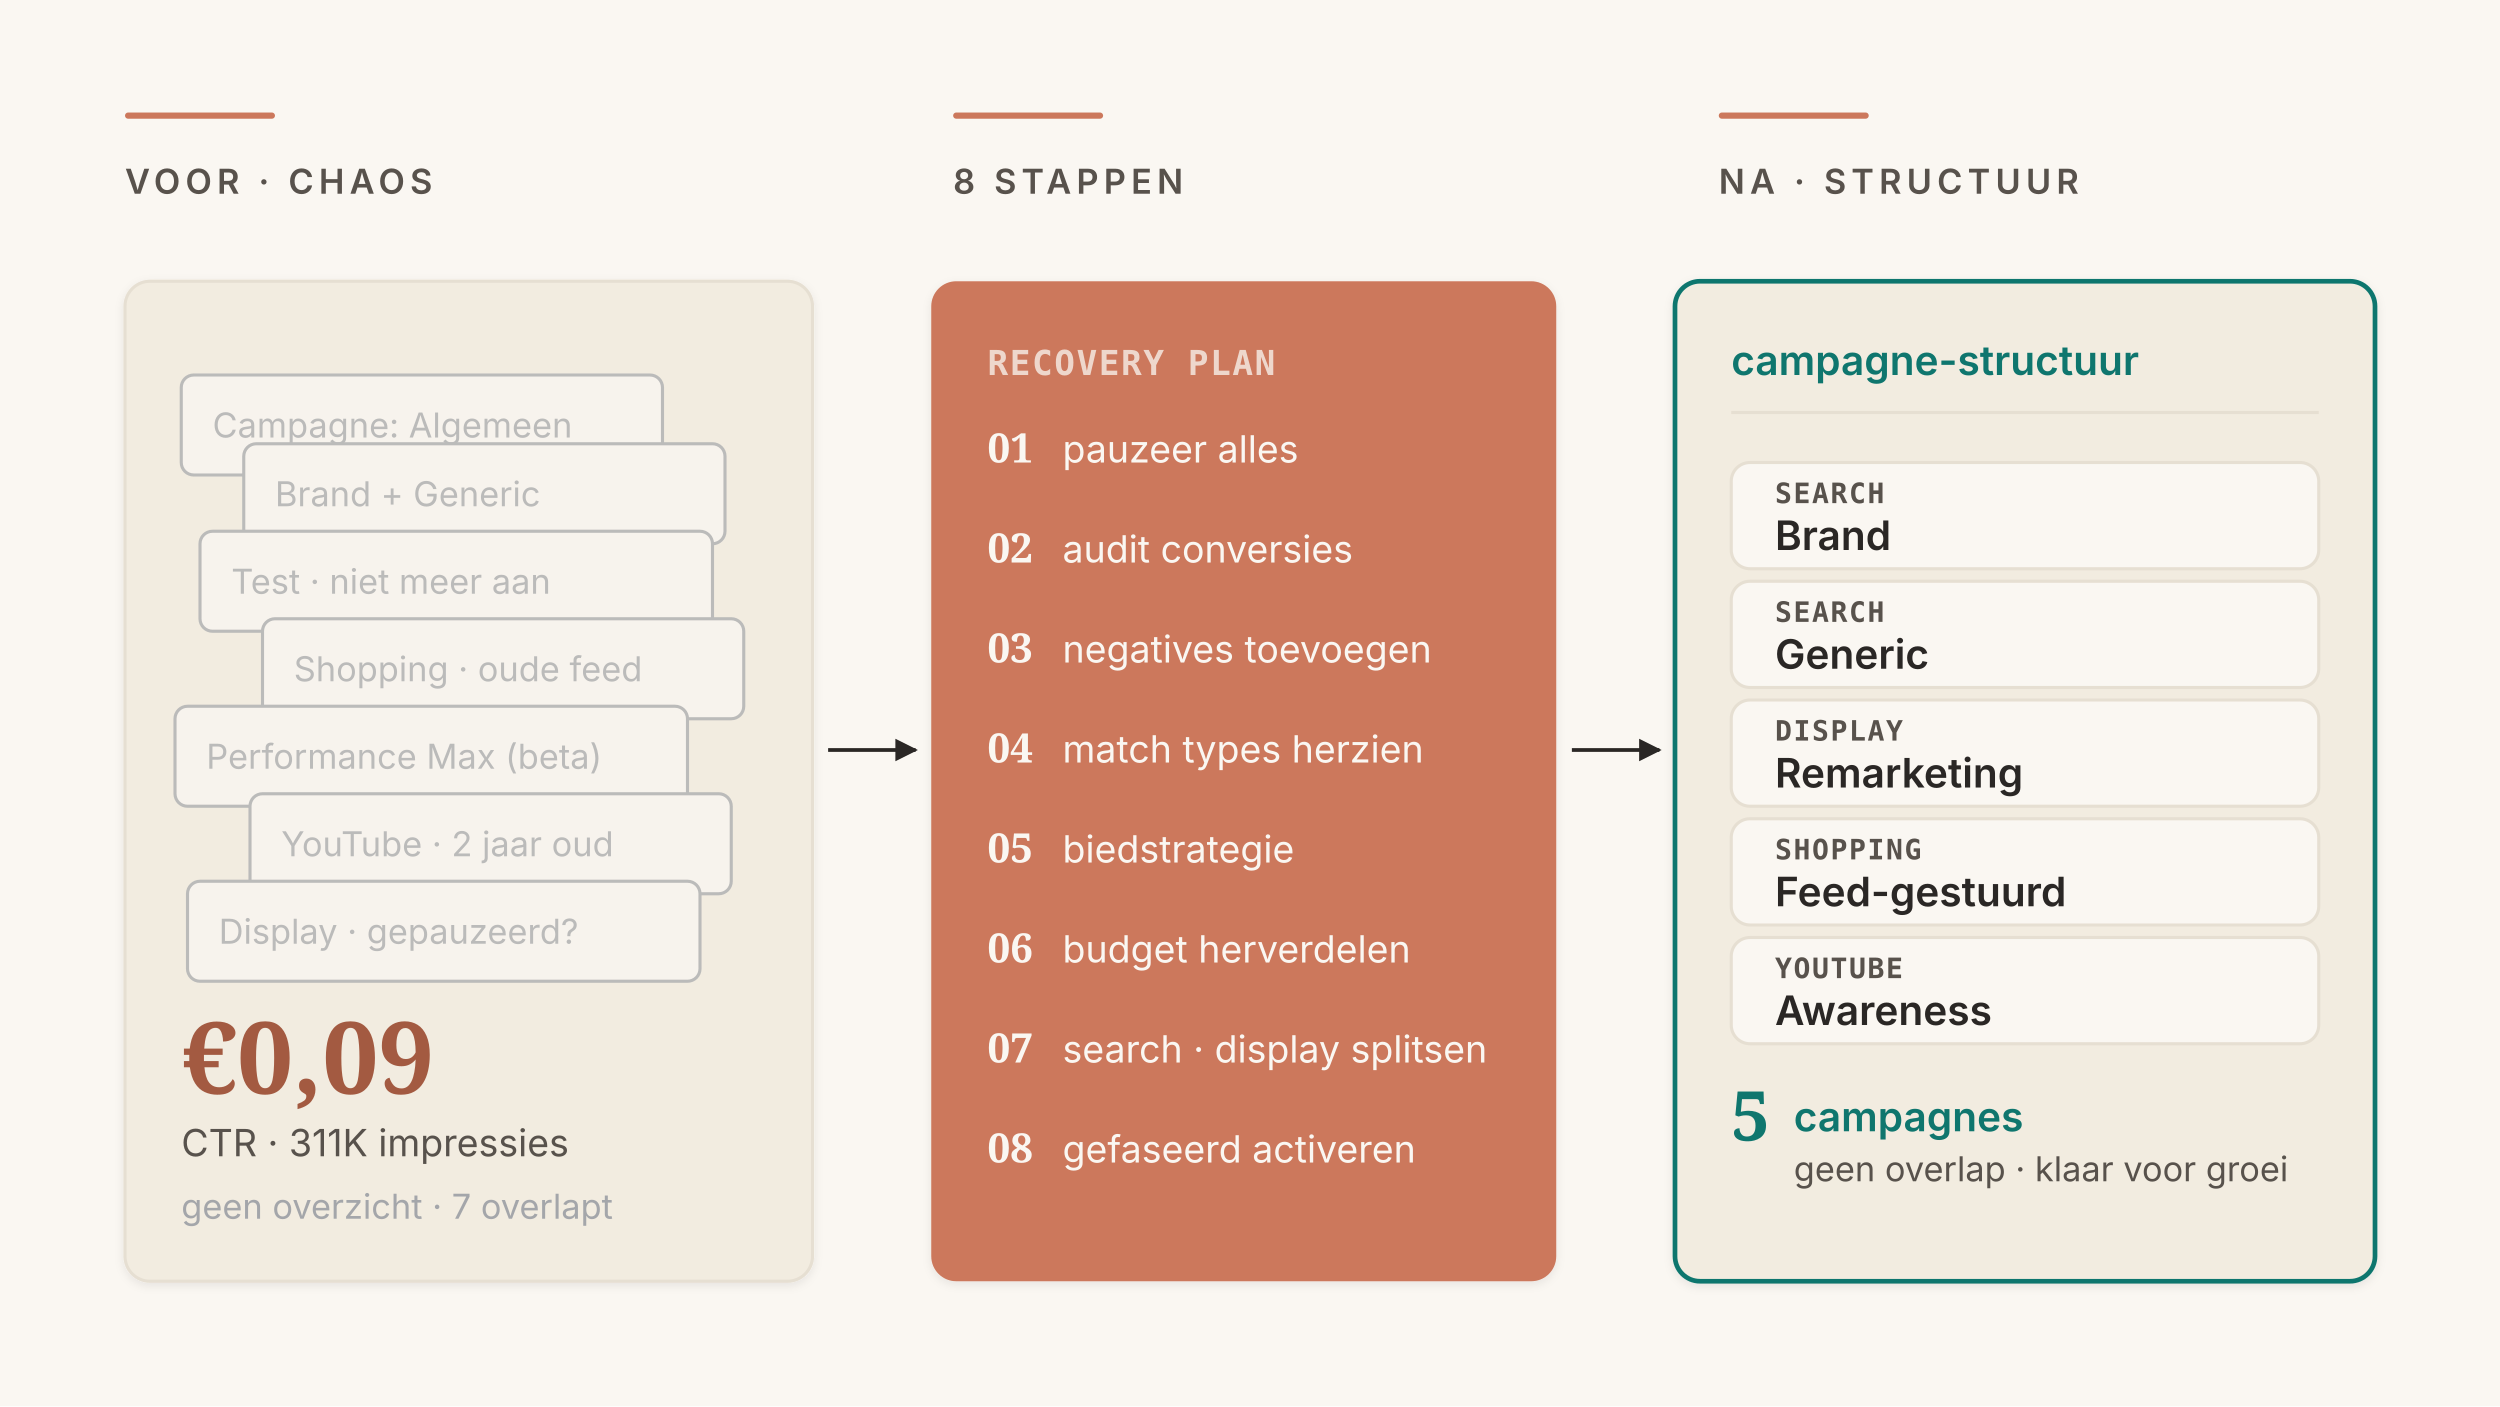
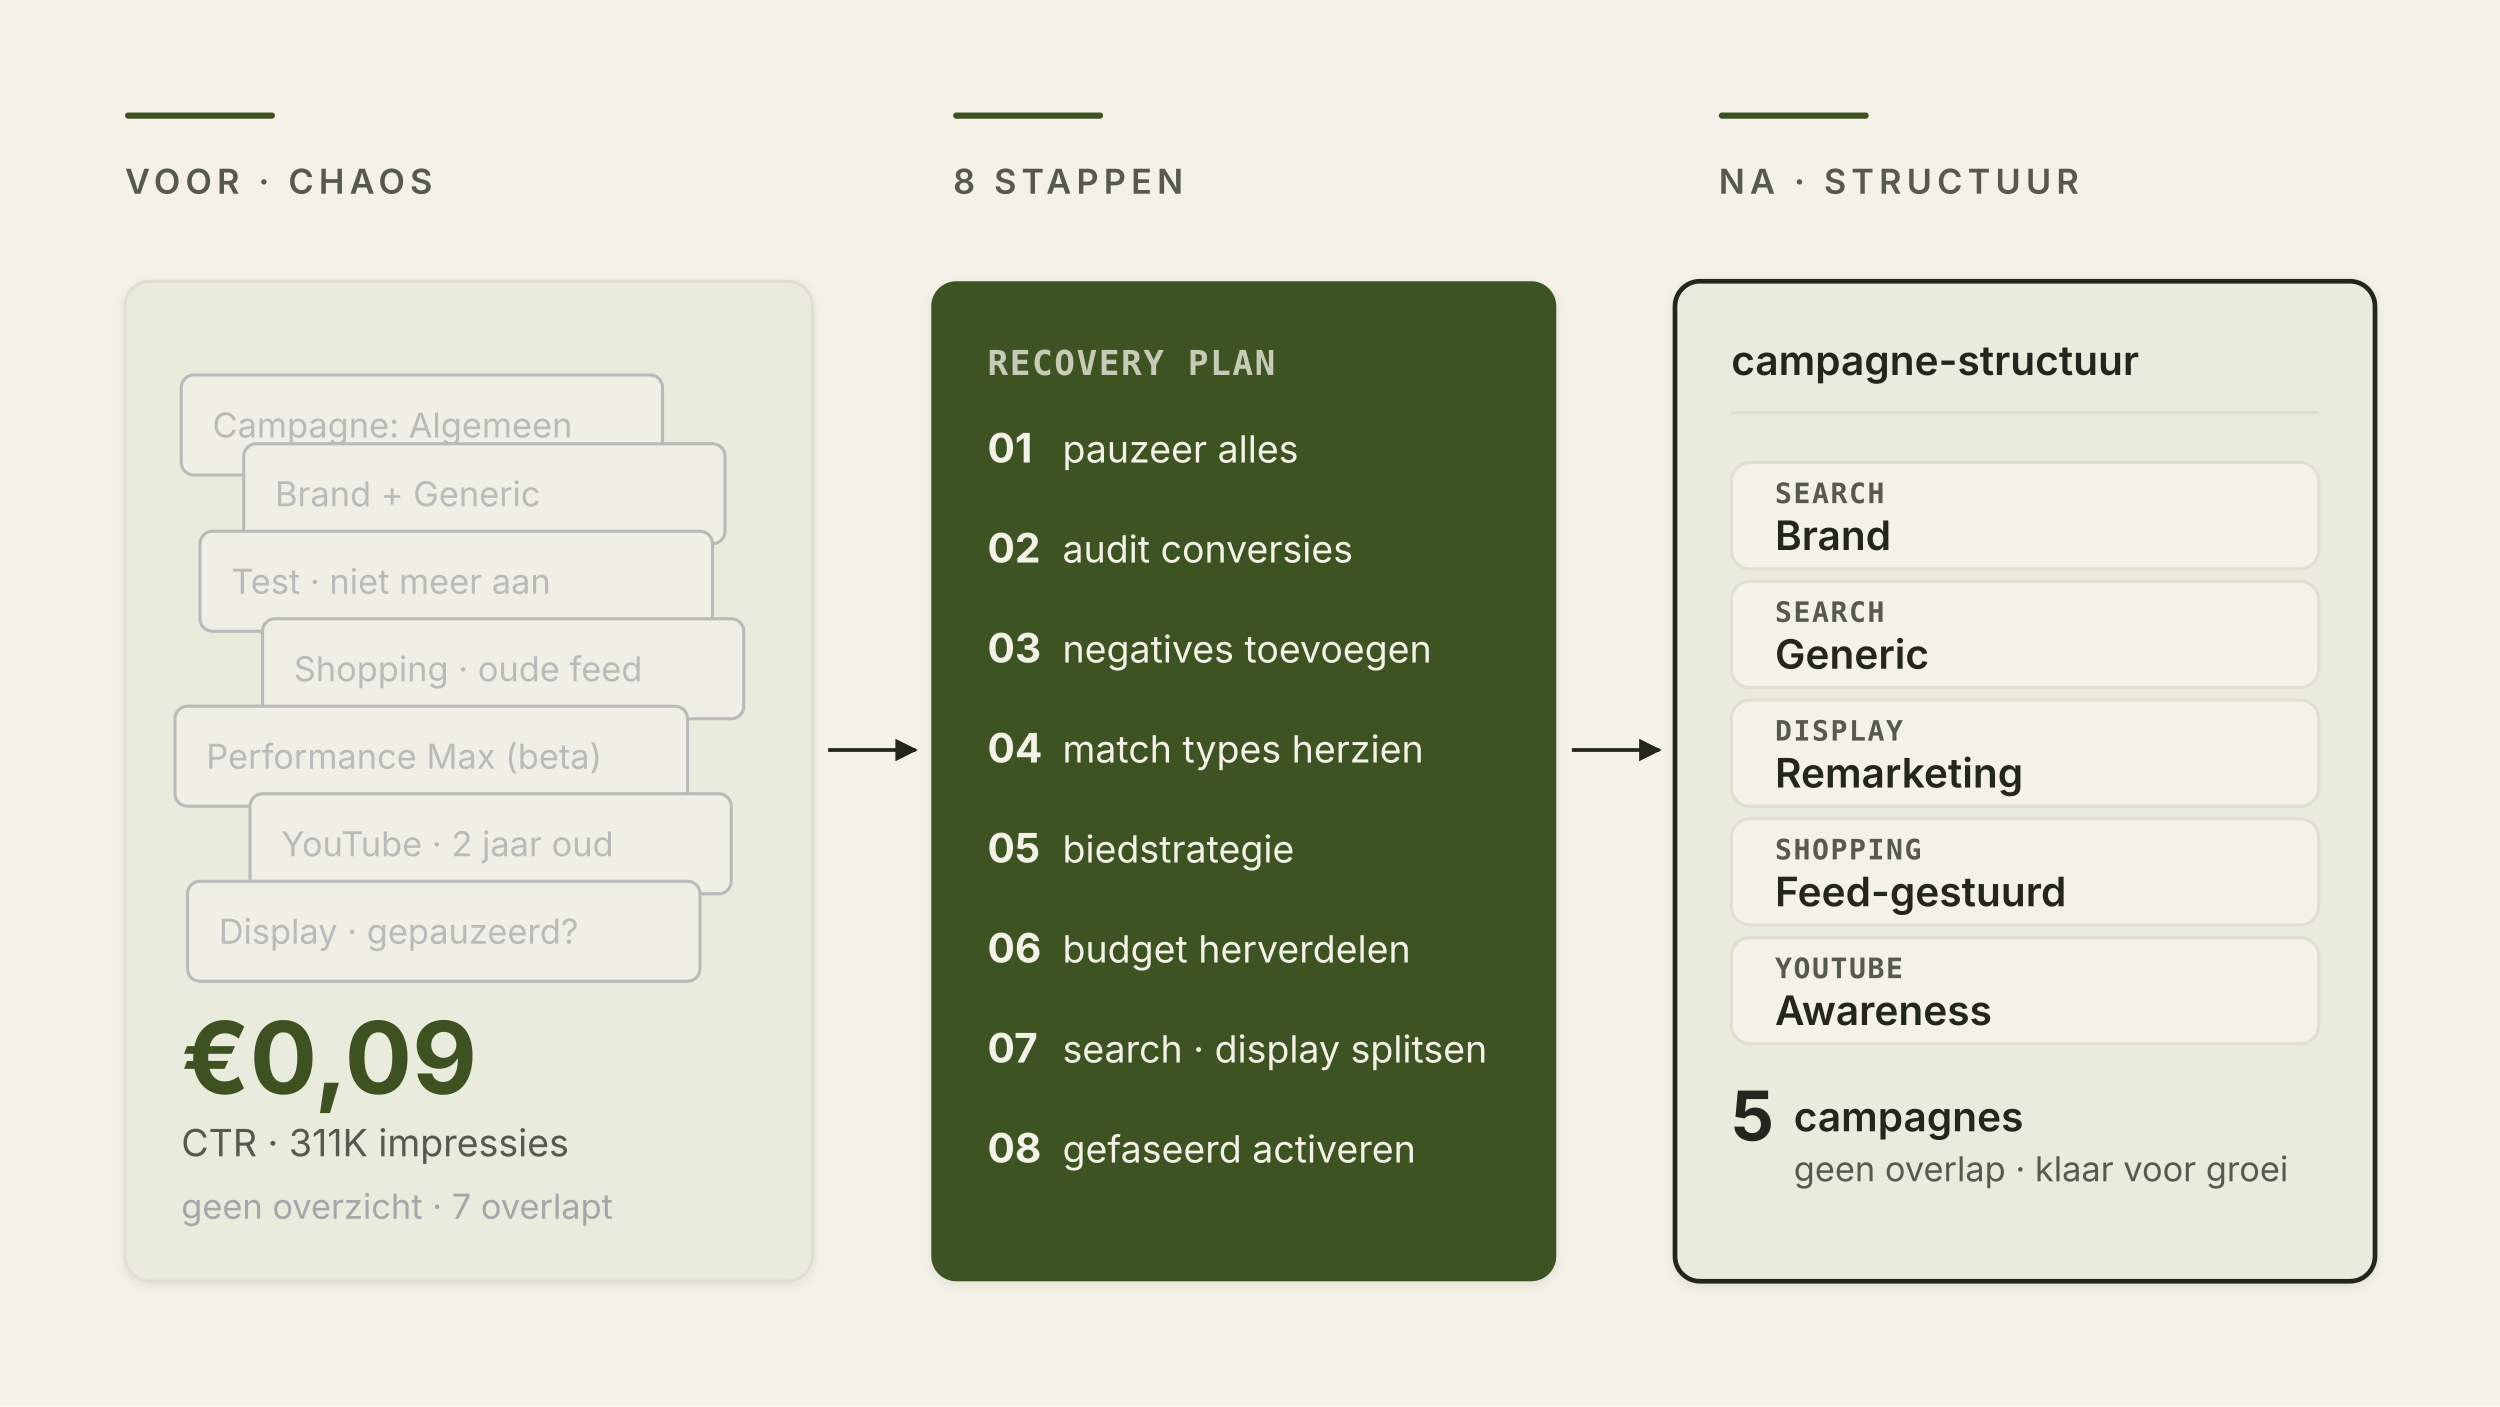
- <svg xmlns="http://www.w3.org/2000/svg" viewBox="0 0 800 450" role="img" aria-label="Google Ads account recovery" font-family="Inter, system-ui, sans-serif" fill="#2A2725">
+ <svg xmlns="http://www.w3.org/2000/svg" viewBox="0 0 800 450" role="img" aria-label="Google Ads account recovery" font-family="Inter, system-ui, sans-serif" fill="#23261D">
  <defs>
    <marker id="ah9" viewBox="0 0 10 10" refX="9" refY="5" markerWidth="6" markerHeight="6" orient="auto">
-       <path d="M0,0 L10,5 L0,10 Z" fill="#2A2725" />
+       <path d="M0,0 L10,5 L0,10 Z" fill="#23261D" />
    </marker>
    <filter id="cs9" x="-5%" y="-20%" width="110%" height="140%">
-       <feDropShadow dx="0" dy="1" stdDeviation="1.5" flood-color="#2A2725" flood-opacity=".08" />
+       <feDropShadow dx="0" dy="1" stdDeviation="1.5" flood-color="#23261D" flood-opacity=".08" />
    </filter>
  </defs>
-   <rect width="800" height="450" fill="#FAF7F2" />
-   <rect x="40" y="36" width="48" height="2" rx="1" fill="#CC785C" />
-   <text x="40" y="62" fill="#58524C" font-size="11" font-weight="600" letter-spacing="1.65">VOOR · CHAOS</text>
-   <rect x="305" y="36" width="48" height="2" rx="1" fill="#CC785C" />
-   <text x="305" y="62" fill="#58524C" font-size="11" font-weight="600" letter-spacing="1.65">8 STAPPEN</text>
-   <rect x="550" y="36" width="48" height="2" rx="1" fill="#CC785C" />
-   <text x="550" y="62" fill="#58524C" font-size="11" font-weight="600" letter-spacing="1.65">NA · STRUCTUUR</text>
-   <rect x="40" y="90" width="220" height="320" rx="8" fill="#F2ECE0" stroke="#E6DFD2" stroke-width="1" filter="url(#cs9)" />
+   <rect width="800" height="450" fill="#F4F1E8" />
+   <rect x="40" y="36" width="48" height="2" rx="1" fill="#3D5220" />
+   <text x="40" y="62" fill="#565A4C" font-size="11" font-weight="600" letter-spacing="1.65">VOOR · CHAOS</text>
+   <rect x="305" y="36" width="48" height="2" rx="1" fill="#3D5220" />
+   <text x="305" y="62" fill="#565A4C" font-size="11" font-weight="600" letter-spacing="1.65">8 STAPPEN</text>
+   <rect x="550" y="36" width="48" height="2" rx="1" fill="#3D5220" />
+   <text x="550" y="62" fill="#565A4C" font-size="11" font-weight="600" letter-spacing="1.65">NA · STRUCTUUR</text>
+   <rect x="40" y="90" width="220" height="320" rx="8" fill="#E9EBDC" stroke="#E1DED2" stroke-width="1" filter="url(#cs9)" />
  <g opacity=".7">
-     <rect x="58" y="120" width="154" height="32" rx="4" fill="#FAF7F2" stroke="#A4A6AA" />
+     <rect x="58" y="120" width="154" height="32" rx="4" fill="#F4F1E8" stroke="#A4A6AA" />
    <text x="68" y="140" font-size="11" fill="#A4A6AA">Campagne: Algemeen</text>
-     <rect x="78" y="142" width="154" height="32" rx="4" fill="#FAF7F2" stroke="#A4A6AA" />
+     <rect x="78" y="142" width="154" height="32" rx="4" fill="#F4F1E8" stroke="#A4A6AA" />
    <text x="88" y="162" font-size="11" fill="#A4A6AA">Brand + Generic</text>
-     <rect x="64" y="170" width="164" height="32" rx="4" fill="#FAF7F2" stroke="#A4A6AA" />
+     <rect x="64" y="170" width="164" height="32" rx="4" fill="#F4F1E8" stroke="#A4A6AA" />
    <text x="74" y="190" font-size="11" fill="#A4A6AA">Test · niet meer aan</text>
-     <rect x="84" y="198" width="154" height="32" rx="4" fill="#FAF7F2" stroke="#A4A6AA" />
+     <rect x="84" y="198" width="154" height="32" rx="4" fill="#F4F1E8" stroke="#A4A6AA" />
    <text x="94" y="218" font-size="11" fill="#A4A6AA">Shopping · oude feed</text>
-     <rect x="56" y="226" width="164" height="32" rx="4" fill="#FAF7F2" stroke="#A4A6AA" />
+     <rect x="56" y="226" width="164" height="32" rx="4" fill="#F4F1E8" stroke="#A4A6AA" />
    <text x="66" y="246" font-size="11" fill="#A4A6AA">Performance Max (beta)</text>
-     <rect x="80" y="254" width="154" height="32" rx="4" fill="#FAF7F2" stroke="#A4A6AA" />
+     <rect x="80" y="254" width="154" height="32" rx="4" fill="#F4F1E8" stroke="#A4A6AA" />
    <text x="90" y="274" font-size="11" fill="#A4A6AA">YouTube · 2 jaar oud</text>
-     <rect x="60" y="282" width="164" height="32" rx="4" fill="#FAF7F2" stroke="#A4A6AA" />
+     <rect x="60" y="282" width="164" height="32" rx="4" fill="#F4F1E8" stroke="#A4A6AA" />
    <text x="70" y="302" font-size="11" fill="#A4A6AA">Display · gepauzeerd?</text>
  </g>
-   <text x="58" y="350" font-family="&quot;Source Serif 4&quot;, ui-serif, Georgia, serif" font-weight="700" font-size="32" fill="#A35A41">€0,09</text>
-   <text x="58" y="370" font-size="12" fill="#58524C">CTR · 311K impressies</text>
+   <text x="58" y="350" font-family="&quot;Instrument Sans Variable&quot;, Inter, system-ui, sans-serif" font-weight="700" font-size="32" fill="#3D5220">€0,09</text>
+   <text x="58" y="370" font-size="12" fill="#565A4C">CTR · 311K impressies</text>
  <text x="58" y="390" font-size="11" fill="#A4A6AA">geen overzicht · 7 overlapt</text>
-   <line x1="265" y1="240" x2="293" y2="240" stroke="#2A2725" stroke-width="1.2" marker-end="url(#ah9)" />
-   <rect x="298" y="90" width="200" height="320" rx="8" fill="#CC785C" filter="url(#cs9)" />
-   <text x="316" y="120" font-family="ui-monospace, SFMono-Regular, Menlo, Consolas, monospace" font-size="11" font-weight="600" fill="#FAF7F2" opacity=".75" letter-spacing=".5">RECOVERY PLAN</text>
-   <g font-family="Inter, system-ui, sans-serif" fill="#FAF7F2">
-     <text x="316" y="148" font-family="&quot;Source Serif 4&quot;, ui-serif, Georgia, serif" font-weight="700" font-size="13">01</text>
+   <line x1="265" y1="240" x2="293" y2="240" stroke="#23261D" stroke-width="1.2" marker-end="url(#ah9)" />
+   <rect x="298" y="90" width="200" height="320" rx="8" fill="#3D5220" filter="url(#cs9)" />
+   <text x="316" y="120" font-family="ui-monospace, SFMono-Regular, Menlo, Consolas, monospace" font-size="11" font-weight="600" fill="#F4F1E8" opacity=".75" letter-spacing=".5">RECOVERY PLAN</text>
+   <g font-family="Inter, system-ui, sans-serif" fill="#F4F1E8">
+     <text x="316" y="148" font-family="&quot;Instrument Sans Variable&quot;, Inter, system-ui, sans-serif" font-weight="700" font-size="13">01</text>
    <text x="340" y="148" font-size="12">pauzeer alles</text>
-     <text x="316" y="180" font-family="&quot;Source Serif 4&quot;, ui-serif, Georgia, serif" font-weight="700" font-size="13">02</text>
+     <text x="316" y="180" font-family="&quot;Instrument Sans Variable&quot;, Inter, system-ui, sans-serif" font-weight="700" font-size="13">02</text>
    <text x="340" y="180" font-size="12">audit conversies</text>
-     <text x="316" y="212" font-family="&quot;Source Serif 4&quot;, ui-serif, Georgia, serif" font-weight="700" font-size="13">03</text>
+     <text x="316" y="212" font-family="&quot;Instrument Sans Variable&quot;, Inter, system-ui, sans-serif" font-weight="700" font-size="13">03</text>
    <text x="340" y="212" font-size="12">negatives toevoegen</text>
-     <text x="316" y="244" font-family="&quot;Source Serif 4&quot;, ui-serif, Georgia, serif" font-weight="700" font-size="13">04</text>
+     <text x="316" y="244" font-family="&quot;Instrument Sans Variable&quot;, Inter, system-ui, sans-serif" font-weight="700" font-size="13">04</text>
    <text x="340" y="244" font-size="12">match types herzien</text>
-     <text x="316" y="276" font-family="&quot;Source Serif 4&quot;, ui-serif, Georgia, serif" font-weight="700" font-size="13">05</text>
+     <text x="316" y="276" font-family="&quot;Instrument Sans Variable&quot;, Inter, system-ui, sans-serif" font-weight="700" font-size="13">05</text>
    <text x="340" y="276" font-size="12">biedstrategie</text>
-     <text x="316" y="308" font-family="&quot;Source Serif 4&quot;, ui-serif, Georgia, serif" font-weight="700" font-size="13">06</text>
+     <text x="316" y="308" font-family="&quot;Instrument Sans Variable&quot;, Inter, system-ui, sans-serif" font-weight="700" font-size="13">06</text>
    <text x="340" y="308" font-size="12">budget herverdelen</text>
-     <text x="316" y="340" font-family="&quot;Source Serif 4&quot;, ui-serif, Georgia, serif" font-weight="700" font-size="13">07</text>
+     <text x="316" y="340" font-family="&quot;Instrument Sans Variable&quot;, Inter, system-ui, sans-serif" font-weight="700" font-size="13">07</text>
    <text x="340" y="340" font-size="12">search · display splitsen</text>
-     <text x="316" y="372" font-family="&quot;Source Serif 4&quot;, ui-serif, Georgia, serif" font-weight="700" font-size="13">08</text>
+     <text x="316" y="372" font-family="&quot;Instrument Sans Variable&quot;, Inter, system-ui, sans-serif" font-weight="700" font-size="13">08</text>
    <text x="340" y="372" font-size="12">gefaseerd activeren</text>
  </g>
-   <line x1="503" y1="240" x2="531" y2="240" stroke="#2A2725" stroke-width="1.2" marker-end="url(#ah9)" />
-   <rect x="536" y="90" width="224" height="320" rx="8" fill="#F2ECE0" stroke="#0f766e" stroke-width="1.5" filter="url(#cs9)" />
-   <text x="554" y="120" font-size="13" font-weight="600" fill="#0f766e">campagne-structuur</text>
-   <line x1="554" y1="132" x2="742" y2="132" stroke="#E6DFD2" />
-   <rect x="554" y="148" width="188" height="34" rx="6" fill="#FAF7F2" stroke="#E6DFD2" />
-   <text x="568" y="161" font-family="ui-monospace, SFMono-Regular, Menlo, Consolas, monospace" font-size="9" font-weight="600" letter-spacing=".5" fill="#58524C">SEARCH</text>
-   <text x="568" y="176" font-size="13" font-weight="600" fill="#2A2725">Brand</text>
-   <rect x="554" y="186" width="188" height="34" rx="6" fill="#FAF7F2" stroke="#E6DFD2" />
-   <text x="568" y="199" font-family="ui-monospace, SFMono-Regular, Menlo, Consolas, monospace" font-size="9" font-weight="600" letter-spacing=".5" fill="#58524C">SEARCH</text>
-   <text x="568" y="214" font-size="13" font-weight="600" fill="#2A2725">Generic</text>
-   <rect x="554" y="224" width="188" height="34" rx="6" fill="#FAF7F2" stroke="#E6DFD2" />
-   <text x="568" y="237" font-family="ui-monospace, SFMono-Regular, Menlo, Consolas, monospace" font-size="9" font-weight="600" letter-spacing=".5" fill="#58524C">DISPLAY</text>
-   <text x="568" y="252" font-size="13" font-weight="600" fill="#2A2725">Remarketing</text>
-   <rect x="554" y="262" width="188" height="34" rx="6" fill="#FAF7F2" stroke="#E6DFD2" />
-   <text x="568" y="275" font-family="ui-monospace, SFMono-Regular, Menlo, Consolas, monospace" font-size="9" font-weight="600" letter-spacing=".5" fill="#58524C">SHOPPING</text>
-   <text x="568" y="290" font-size="13" font-weight="600" fill="#2A2725">Feed-gestuurd</text>
-   <rect x="554" y="300" width="188" height="34" rx="6" fill="#FAF7F2" stroke="#E6DFD2" />
-   <text x="568" y="313" font-family="ui-monospace, SFMono-Regular, Menlo, Consolas, monospace" font-size="9" font-weight="600" letter-spacing=".5" fill="#58524C">YOUTUBE</text>
-   <text x="568" y="328" font-size="13" font-weight="600" fill="#2A2725">Awareness</text>
-   <text x="554" y="365" font-family="&quot;Source Serif 4&quot;, ui-serif, Georgia, serif" font-weight="700" font-size="22" fill="#0f766e">5</text>
-   <text x="574" y="362" font-size="13" font-weight="600" fill="#0f766e">campagnes</text>
-   <text x="574" y="378" font-size="11" fill="#58524C">geen overlap · klaar voor groei</text>
+   <line x1="503" y1="240" x2="531" y2="240" stroke="#23261D" stroke-width="1.2" marker-end="url(#ah9)" />
+   <rect x="536" y="90" width="224" height="320" rx="8" fill="#E9EBDC" stroke="#23261D" stroke-width="1.5" filter="url(#cs9)" />
+   <text x="554" y="120" font-size="13" font-weight="600" fill="#23261D">campagne-structuur</text>
+   <line x1="554" y1="132" x2="742" y2="132" stroke="#E1DED2" />
+   <rect x="554" y="148" width="188" height="34" rx="6" fill="#F4F1E8" stroke="#E1DED2" />
+   <text x="568" y="161" font-family="ui-monospace, SFMono-Regular, Menlo, Consolas, monospace" font-size="9" font-weight="600" letter-spacing=".5" fill="#565A4C">SEARCH</text>
+   <text x="568" y="176" font-size="13" font-weight="600" fill="#23261D">Brand</text>
+   <rect x="554" y="186" width="188" height="34" rx="6" fill="#F4F1E8" stroke="#E1DED2" />
+   <text x="568" y="199" font-family="ui-monospace, SFMono-Regular, Menlo, Consolas, monospace" font-size="9" font-weight="600" letter-spacing=".5" fill="#565A4C">SEARCH</text>
+   <text x="568" y="214" font-size="13" font-weight="600" fill="#23261D">Generic</text>
+   <rect x="554" y="224" width="188" height="34" rx="6" fill="#F4F1E8" stroke="#E1DED2" />
+   <text x="568" y="237" font-family="ui-monospace, SFMono-Regular, Menlo, Consolas, monospace" font-size="9" font-weight="600" letter-spacing=".5" fill="#565A4C">DISPLAY</text>
+   <text x="568" y="252" font-size="13" font-weight="600" fill="#23261D">Remarketing</text>
+   <rect x="554" y="262" width="188" height="34" rx="6" fill="#F4F1E8" stroke="#E1DED2" />
+   <text x="568" y="275" font-family="ui-monospace, SFMono-Regular, Menlo, Consolas, monospace" font-size="9" font-weight="600" letter-spacing=".5" fill="#565A4C">SHOPPING</text>
+   <text x="568" y="290" font-size="13" font-weight="600" fill="#23261D">Feed-gestuurd</text>
+   <rect x="554" y="300" width="188" height="34" rx="6" fill="#F4F1E8" stroke="#E1DED2" />
+   <text x="568" y="313" font-family="ui-monospace, SFMono-Regular, Menlo, Consolas, monospace" font-size="9" font-weight="600" letter-spacing=".5" fill="#565A4C">YOUTUBE</text>
+   <text x="568" y="328" font-size="13" font-weight="600" fill="#23261D">Awareness</text>
+   <text x="554" y="365" font-family="&quot;Instrument Sans Variable&quot;, Inter, system-ui, sans-serif" font-weight="700" font-size="22" fill="#23261D">5</text>
+   <text x="574" y="362" font-size="13" font-weight="600" fill="#23261D">campagnes</text>
+   <text x="574" y="378" font-size="11" fill="#565A4C">geen overlap · klaar voor groei</text>
</svg>
